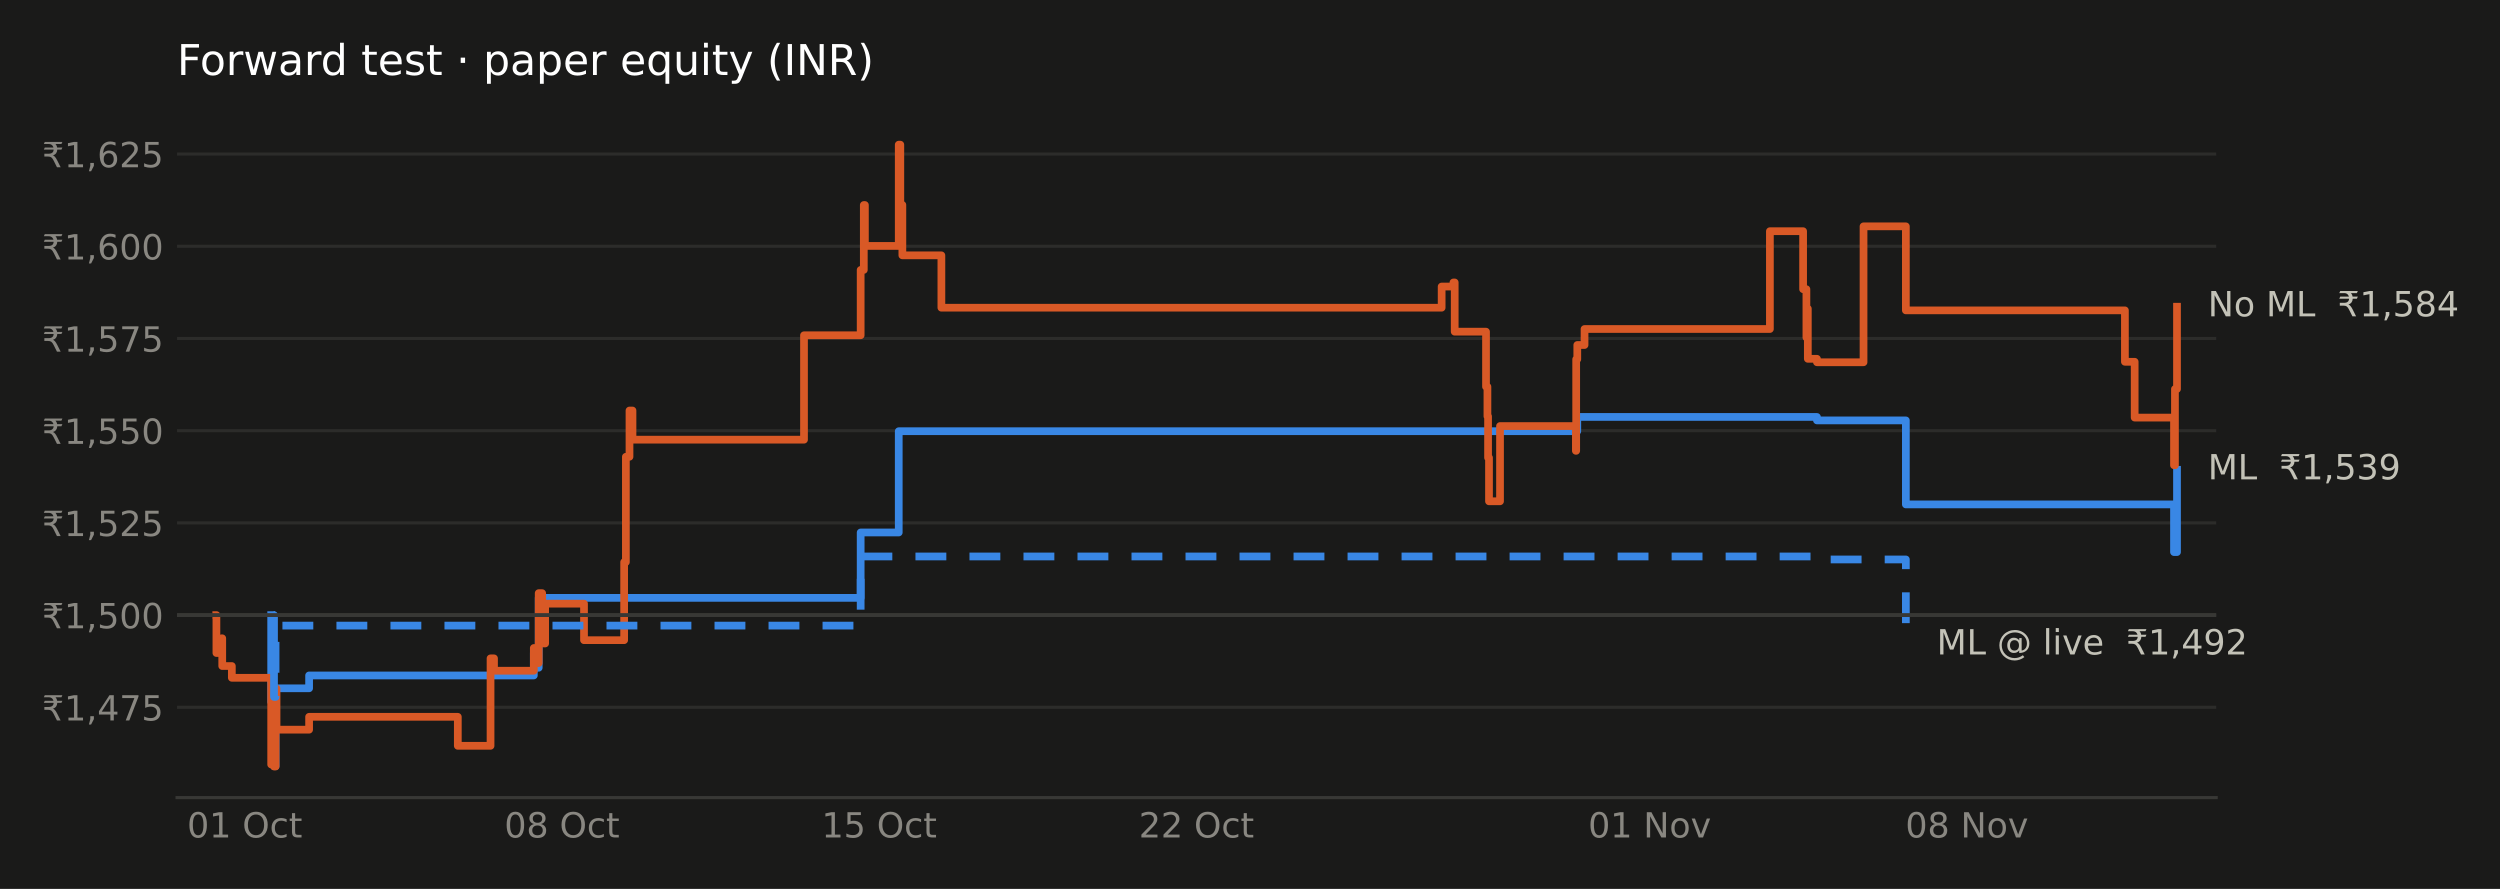
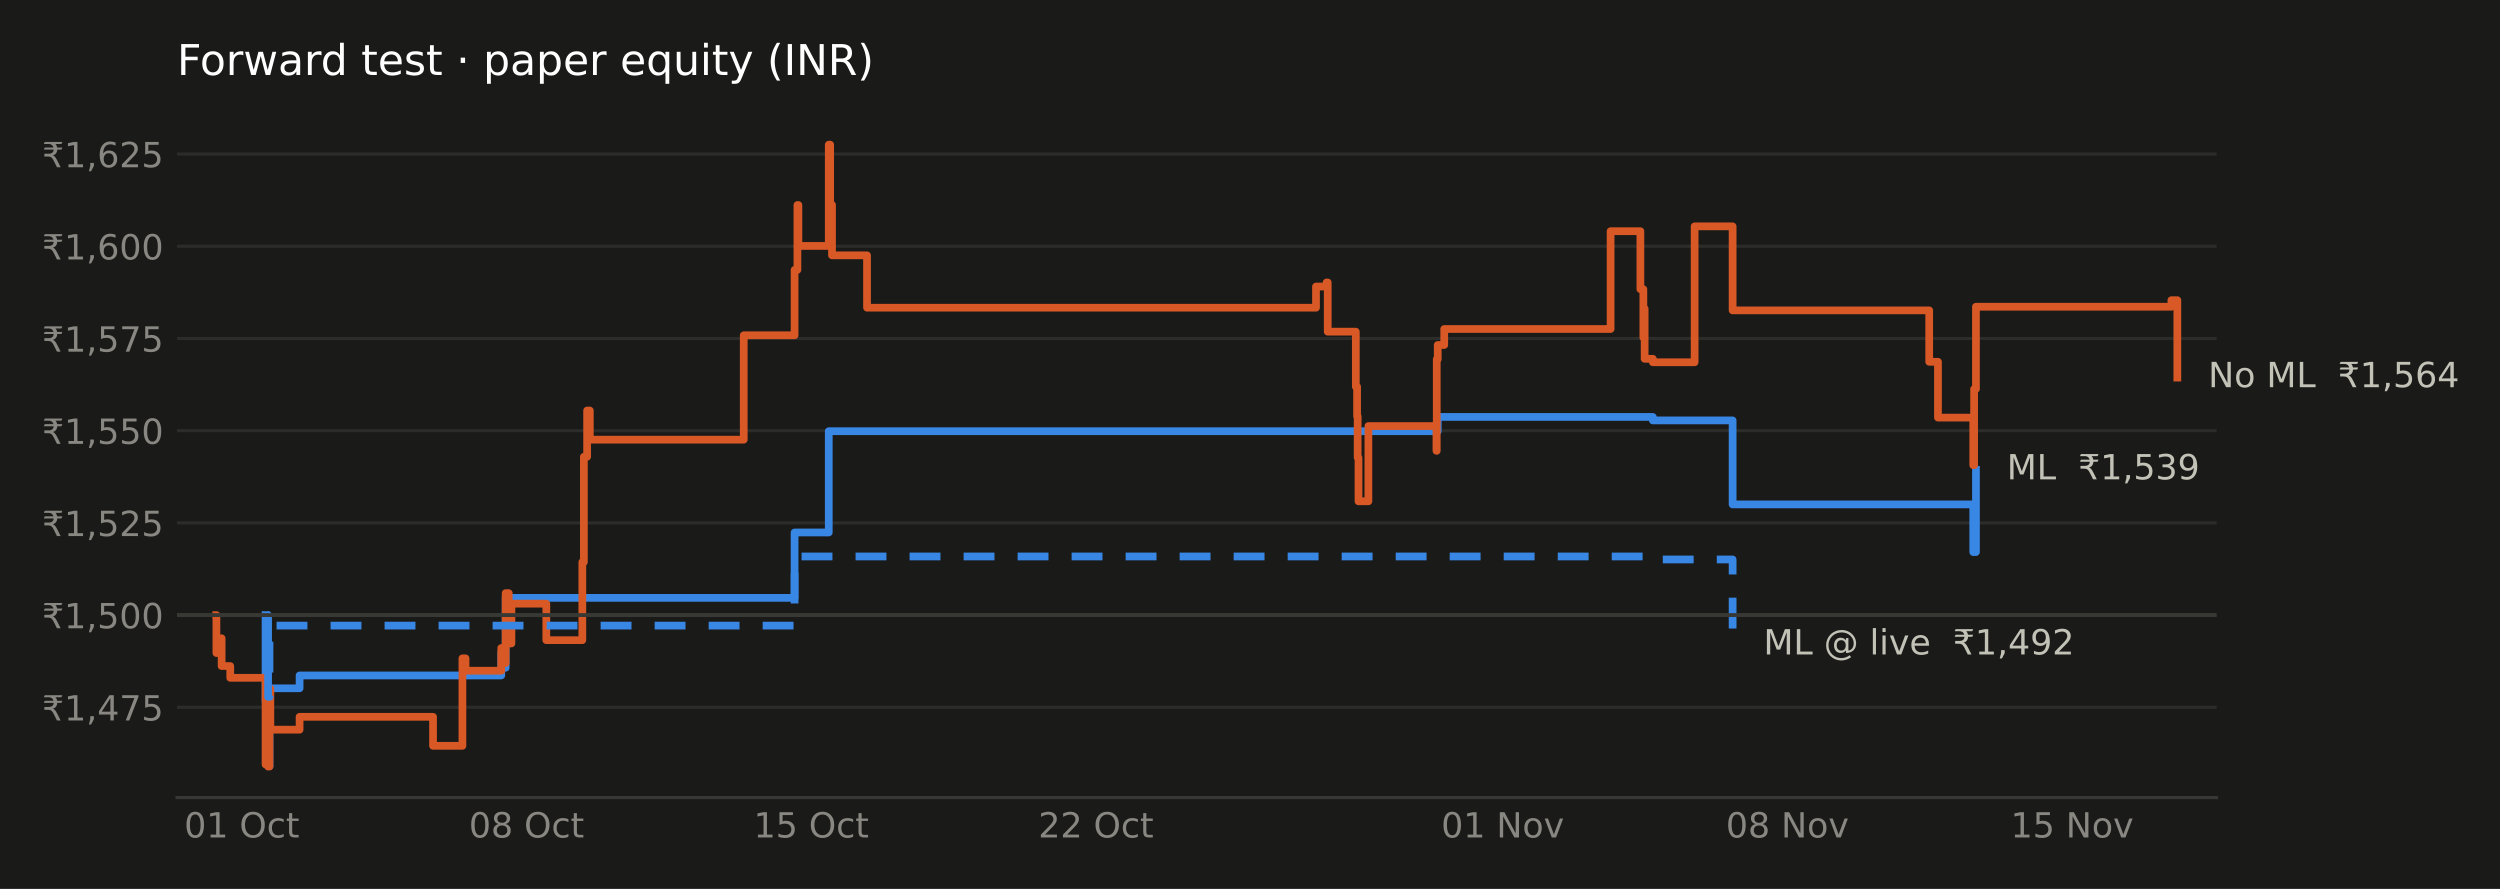
<svg xmlns="http://www.w3.org/2000/svg" xmlns:xlink="http://www.w3.org/1999/xlink" width="648pt" height="230.4pt" viewBox="0 0 648 230.4" version="1.1">
  <defs>
    <style type="text/css">*{stroke-linejoin: round; stroke-linecap: butt}</style>
  </defs>
  <g id="figure_1">
    <g id="patch_1">
      <path d="M 0 230.4  L 648 230.4  L 648 0  L 0 0  z " style="fill: #1a1a19" />
    </g>
    <g id="axes_1">
      <g id="patch_2">
-         <path d="M 45.89 206.74  L 574.442 206.74  L 574.442 29.44  L 45.89 29.44  z " style="fill: #1a1a19" />
+         <path d="M 45.89 206.74  L 574.532 206.74  L 574.532 29.44  L 45.89 29.44  z " style="fill: #1a1a19" />
      </g>
      <g id="matplotlib.axis_1">
        <g id="xtick_1">
          <g id="line2d_1" />
          <g id="text_1">
-             <g style="fill: #898781" transform="translate(48.49998 217.0786) scale(0.09 -0.09)">
+             <g style="fill: #898781" transform="translate(47.74468 217.0786) scale(0.09 -0.09)">
              <defs>
                <path id="DejaVuSans-30" d="M 2034 4250  Q 1547 4250 1301 3770  Q 1056 3291 1056 2328  Q 1056 1369 1301 889  Q 1547 409 2034 409  Q 2525 409 2770 889  Q 3016 1369 3016 2328  Q 3016 3291 2770 3770  Q 2525 4250 2034 4250  z M 2034 4750  Q 2819 4750 3233 4129  Q 3647 3509 3647 2328  Q 3647 1150 3233 529  Q 2819 -91 2034 -91  Q 1250 -91 836 529  Q 422 1150 422 2328  Q 422 3509 836 4129  Q 1250 4750 2034 4750  z " transform="scale(0.015625)" />
                <path id="DejaVuSans-31" d="M 794 531  L 1825 531  L 1825 4091  L 703 3866  L 703 4441  L 1819 4666  L 2450 4666  L 2450 531  L 3481 531  L 3481 0  L 794 0  L 794 531  z " transform="scale(0.015625)" />
                <path id="DejaVuSans-20" transform="scale(0.015625)" />
                <path id="DejaVuSans-4f" d="M 2522 4238  Q 1834 4238 1429 3725  Q 1025 3213 1025 2328  Q 1025 1447 1429 934  Q 1834 422 2522 422  Q 3209 422 3611 934  Q 4013 1447 4013 2328  Q 4013 3213 3611 3725  Q 3209 4238 2522 4238  z M 2522 4750  Q 3503 4750 4090 4092  Q 4678 3434 4678 2328  Q 4678 1225 4090 567  Q 3503 -91 2522 -91  Q 1538 -91 948 565  Q 359 1222 359 2328  Q 359 3434 948 4092  Q 1538 4750 2522 4750  z " transform="scale(0.015625)" />
                <path id="DejaVuSans-63" d="M 3122 3366  L 3122 2828  Q 2878 2963 2633 3030  Q 2388 3097 2138 3097  Q 1578 3097 1268 2742  Q 959 2388 959 1747  Q 959 1106 1268 751  Q 1578 397 2138 397  Q 2388 397 2633 464  Q 2878 531 3122 666  L 3122 134  Q 2881 22 2623 -34  Q 2366 -91 2075 -91  Q 1284 -91 818 406  Q 353 903 353 1747  Q 353 2603 823 3093  Q 1294 3584 2113 3584  Q 2378 3584 2631 3529  Q 2884 3475 3122 3366  z " transform="scale(0.015625)" />
                <path id="DejaVuSans-74" d="M 1172 4494  L 1172 3500  L 2356 3500  L 2356 3053  L 1172 3053  L 1172 1153  Q 1172 725 1289 603  Q 1406 481 1766 481  L 2356 481  L 2356 0  L 1766 0  Q 1100 0 847 248  Q 594 497 594 1153  L 594 3053  L 172 3053  L 172 3500  L 594 3500  L 594 4494  L 1172 4494  z " transform="scale(0.015625)" />
              </defs>
              <use xlink:href="#DejaVuSans-30" />
              <use xlink:href="#DejaVuSans-31" transform="translate(63.62305 0)" />
              <use xlink:href="#DejaVuSans-20" transform="translate(127.2461 0)" />
              <use xlink:href="#DejaVuSans-4f" transform="translate(159.0332 0)" />
              <use xlink:href="#DejaVuSans-63" transform="translate(237.7441 0)" />
              <use xlink:href="#DejaVuSans-74" transform="translate(292.7246 0)" />
            </g>
          </g>
        </g>
        <g id="xtick_2">
          <g id="line2d_2" />
          <g id="text_2">
-             <g style="fill: #898781" transform="translate(130.7294 217.0786) scale(0.09 -0.09)">
+             <g style="fill: #898781" transform="translate(121.5422 217.0786) scale(0.09 -0.09)">
              <defs>
                <path id="DejaVuSans-38" d="M 2034 2216  Q 1584 2216 1326 1975  Q 1069 1734 1069 1313  Q 1069 891 1326 650  Q 1584 409 2034 409  Q 2484 409 2743 651  Q 3003 894 3003 1313  Q 3003 1734 2745 1975  Q 2488 2216 2034 2216  z M 1403 2484  Q 997 2584 770 2862  Q 544 3141 544 3541  Q 544 4100 942 4425  Q 1341 4750 2034 4750  Q 2731 4750 3128 4425  Q 3525 4100 3525 3541  Q 3525 3141 3298 2862  Q 3072 2584 2669 2484  Q 3125 2378 3379 2068  Q 3634 1759 3634 1313  Q 3634 634 3220 271  Q 2806 -91 2034 -91  Q 1263 -91 848 271  Q 434 634 434 1313  Q 434 1759 690 2068  Q 947 2378 1403 2484  z M 1172 3481  Q 1172 3119 1398 2916  Q 1625 2713 2034 2713  Q 2441 2713 2670 2916  Q 2900 3119 2900 3481  Q 2900 3844 2670 4047  Q 2441 4250 2034 4250  Q 1625 4250 1398 4047  Q 1172 3844 1172 3481  z " transform="scale(0.015625)" />
              </defs>
              <use xlink:href="#DejaVuSans-30" />
              <use xlink:href="#DejaVuSans-38" transform="translate(63.62305 0)" />
              <use xlink:href="#DejaVuSans-20" transform="translate(127.2461 0)" />
              <use xlink:href="#DejaVuSans-4f" transform="translate(159.0332 0)" />
              <use xlink:href="#DejaVuSans-63" transform="translate(237.7441 0)" />
              <use xlink:href="#DejaVuSans-74" transform="translate(292.7246 0)" />
            </g>
          </g>
        </g>
        <g id="xtick_3">
          <g id="line2d_3" />
          <g id="text_3">
-             <g style="fill: #898781" transform="translate(212.9588 217.0786) scale(0.09 -0.09)">
+             <g style="fill: #898781" transform="translate(195.3398 217.0786) scale(0.09 -0.09)">
              <defs>
                <path id="DejaVuSans-35" d="M 691 4666  L 3169 4666  L 3169 4134  L 1269 4134  L 1269 2991  Q 1406 3038 1543 3061  Q 1681 3084 1819 3084  Q 2600 3084 3056 2656  Q 3513 2228 3513 1497  Q 3513 744 3044 326  Q 2575 -91 1722 -91  Q 1428 -91 1123 -41  Q 819 9 494 109  L 494 744  Q 775 591 1075 516  Q 1375 441 1709 441  Q 2250 441 2565 725  Q 2881 1009 2881 1497  Q 2881 1984 2565 2268  Q 2250 2553 1709 2553  Q 1456 2553 1204 2497  Q 953 2441 691 2322  L 691 4666  z " transform="scale(0.015625)" />
              </defs>
              <use xlink:href="#DejaVuSans-31" />
              <use xlink:href="#DejaVuSans-35" transform="translate(63.62305 0)" />
              <use xlink:href="#DejaVuSans-20" transform="translate(127.2461 0)" />
              <use xlink:href="#DejaVuSans-4f" transform="translate(159.0332 0)" />
              <use xlink:href="#DejaVuSans-63" transform="translate(237.7441 0)" />
              <use xlink:href="#DejaVuSans-74" transform="translate(292.7246 0)" />
            </g>
          </g>
        </g>
        <g id="xtick_4">
          <g id="line2d_4" />
          <g id="text_4">
-             <g style="fill: #898781" transform="translate(295.1882 217.0786) scale(0.09 -0.09)">
+             <g style="fill: #898781" transform="translate(269.1373 217.0786) scale(0.09 -0.09)">
              <defs>
                <path id="DejaVuSans-32" d="M 1228 531  L 3431 531  L 3431 0  L 469 0  L 469 531  Q 828 903 1448 1529  Q 2069 2156 2228 2338  Q 2531 2678 2651 2914  Q 2772 3150 2772 3378  Q 2772 3750 2511 3984  Q 2250 4219 1831 4219  Q 1534 4219 1204 4116  Q 875 4013 500 3803  L 500 4441  Q 881 4594 1212 4672  Q 1544 4750 1819 4750  Q 2544 4750 2975 4387  Q 3406 4025 3406 3419  Q 3406 3131 3298 2873  Q 3191 2616 2906 2266  Q 2828 2175 2409 1742  Q 1991 1309 1228 531  z " transform="scale(0.015625)" />
              </defs>
              <use xlink:href="#DejaVuSans-32" />
              <use xlink:href="#DejaVuSans-32" transform="translate(63.62305 0)" />
              <use xlink:href="#DejaVuSans-20" transform="translate(127.2461 0)" />
              <use xlink:href="#DejaVuSans-4f" transform="translate(159.0332 0)" />
              <use xlink:href="#DejaVuSans-63" transform="translate(237.7441 0)" />
              <use xlink:href="#DejaVuSans-74" transform="translate(292.7246 0)" />
            </g>
          </g>
        </g>
        <g id="xtick_5">
          <g id="line2d_5" />
          <g id="text_5">
-             <g style="fill: #898781" transform="translate(411.6561 217.0786) scale(0.09 -0.09)">
+             <g style="fill: #898781" transform="translate(373.5597 217.0786) scale(0.09 -0.09)">
              <defs>
                <path id="DejaVuSans-4e" d="M 628 4666  L 1478 4666  L 3547 763  L 3547 4666  L 4159 4666  L 4159 0  L 3309 0  L 1241 3903  L 1241 0  L 628 0  L 628 4666  z " transform="scale(0.015625)" />
                <path id="DejaVuSans-6f" d="M 1959 3097  Q 1497 3097 1228 2736  Q 959 2375 959 1747  Q 959 1119 1226 758  Q 1494 397 1959 397  Q 2419 397 2687 759  Q 2956 1122 2956 1747  Q 2956 2369 2687 2733  Q 2419 3097 1959 3097  z M 1959 3584  Q 2709 3584 3137 3096  Q 3566 2609 3566 1747  Q 3566 888 3137 398  Q 2709 -91 1959 -91  Q 1206 -91 779 398  Q 353 888 353 1747  Q 353 2609 779 3096  Q 1206 3584 1959 3584  z " transform="scale(0.015625)" />
                <path id="DejaVuSans-76" d="M 191 3500  L 800 3500  L 1894 563  L 2988 3500  L 3597 3500  L 2284 0  L 1503 0  L 191 3500  z " transform="scale(0.015625)" />
              </defs>
              <use xlink:href="#DejaVuSans-30" />
              <use xlink:href="#DejaVuSans-31" transform="translate(63.62305 0)" />
              <use xlink:href="#DejaVuSans-20" transform="translate(127.2461 0)" />
              <use xlink:href="#DejaVuSans-4e" transform="translate(159.0332 0)" />
              <use xlink:href="#DejaVuSans-6f" transform="translate(233.8379 0)" />
              <use xlink:href="#DejaVuSans-76" transform="translate(295.0195 0)" />
            </g>
          </g>
        </g>
        <g id="xtick_6">
          <g id="line2d_6" />
          <g id="text_6">
-             <g style="fill: #898781" transform="translate(493.8855 217.0786) scale(0.09 -0.09)">
+             <g style="fill: #898781" transform="translate(447.3573 217.0786) scale(0.09 -0.09)">
              <use xlink:href="#DejaVuSans-30" />
              <use xlink:href="#DejaVuSans-38" transform="translate(63.62305 0)" />
              <use xlink:href="#DejaVuSans-20" transform="translate(127.2461 0)" />
              <use xlink:href="#DejaVuSans-4e" transform="translate(159.0332 0)" />
              <use xlink:href="#DejaVuSans-6f" transform="translate(233.8379 0)" />
              <use xlink:href="#DejaVuSans-76" transform="translate(295.0195 0)" />
            </g>
          </g>
        </g>
+         <g id="xtick_7">
+           <g id="line2d_7" />
+           <g id="text_7">
+             <g style="fill: #898781" transform="translate(521.1549 217.0786) scale(0.09 -0.09)">
+               <use xlink:href="#DejaVuSans-31" />
+               <use xlink:href="#DejaVuSans-35" transform="translate(63.62305 0)" />
+               <use xlink:href="#DejaVuSans-20" transform="translate(127.2461 0)" />
+               <use xlink:href="#DejaVuSans-4e" transform="translate(159.0332 0)" />
+               <use xlink:href="#DejaVuSans-6f" transform="translate(233.8379 0)" />
+               <use xlink:href="#DejaVuSans-76" transform="translate(295.0195 0)" />
+             </g>
+           </g>
+         </g>
      </g>
      <g id="matplotlib.axis_2">
        <g id="ytick_1">
-           <g id="line2d_7">
-             <path d="M 45.89 183.332  L 574.442 183.332  " clip-path="url(#p7053f71f66)" style="fill: none; stroke: #2c2c2a; stroke-width: 0.8; stroke-linecap: square" />
-           </g>
-           <g id="line2d_8" />
-           <g id="text_7">
+           <g id="line2d_8">
+             <path d="M 45.89 183.332  L 574.532 183.332  " clip-path="url(#p765e3bf432)" style="fill: none; stroke: #2c2c2a; stroke-width: 0.8; stroke-linecap: square" />
+           </g>
+           <g id="line2d_9" />
+           <g id="text_8">
            <g style="fill: #898781" transform="translate(10.89844 186.7514) scale(0.09 -0.09)">
              <defs>
                <path id="DejaVuSans-20b9" d="M 331 4281  L 503 4666  L 3747 4666  L 3575 4281  L 2469 4281  Q 2716 4038 2781 3634  L 3747 3634  L 3575 3250  L 2806 3250  Q 2791 2856 2600 2591  Q 2397 2300 2006 2188  Q 2209 2119 2400 1894  Q 2584 1681 2788 1275  L 3428 0  L 2750 0  L 2153 1197  Q 1919 1669 1706 1819  Q 1488 1972 1113 1972  L 425 1972  L 425 2491  L 1219 2491  Q 1675 2491 1906 2700  Q 2119 2894 2138 3250  L 331 3250  L 503 3634  L 2103 3634  Q 2047 3844 1906 4006  Q 1675 4281 1219 4281  L 331 4281  z " transform="scale(0.015625)" />
                <path id="DejaVuSans-2c" d="M 750 794  L 1409 794  L 1409 256  L 897 -744  L 494 -744  L 750 256  L 750 794  z " transform="scale(0.015625)" />
                <path id="DejaVuSans-34" d="M 2419 4116  L 825 1625  L 2419 1625  L 2419 4116  z M 2253 4666  L 3047 4666  L 3047 1625  L 3713 1625  L 3713 1100  L 3047 1100  L 3047 0  L 2419 0  L 2419 1100  L 313 1100  L 313 1709  L 2253 4666  z " transform="scale(0.015625)" />
                <path id="DejaVuSans-37" d="M 525 4666  L 3525 4666  L 3525 4397  L 1831 0  L 1172 0  L 2766 4134  L 525 4134  L 525 4666  z " transform="scale(0.015625)" />
              </defs>
              <use xlink:href="#DejaVuSans-20b9" />
              <use xlink:href="#DejaVuSans-31" transform="translate(63.62305 0)" />
              <use xlink:href="#DejaVuSans-2c" transform="translate(127.2461 0)" />
              <use xlink:href="#DejaVuSans-34" transform="translate(159.0332 0)" />
              <use xlink:href="#DejaVuSans-37" transform="translate(222.6562 0)" />
              <use xlink:href="#DejaVuSans-35" transform="translate(286.2793 0)" />
            </g>
          </g>
        </g>
        <g id="ytick_2">
-           <g id="line2d_9">
-             <path d="M 45.89 159.432  L 574.442 159.432  " clip-path="url(#p7053f71f66)" style="fill: none; stroke: #2c2c2a; stroke-width: 0.8; stroke-linecap: square" />
-           </g>
-           <g id="line2d_10" />
-           <g id="text_8">
+           <g id="line2d_10">
+             <path d="M 45.89 159.432  L 574.532 159.432  " clip-path="url(#p765e3bf432)" style="fill: none; stroke: #2c2c2a; stroke-width: 0.8; stroke-linecap: square" />
+           </g>
+           <g id="line2d_11" />
+           <g id="text_9">
            <g style="fill: #898781" transform="translate(10.89844 162.851) scale(0.09 -0.09)">
              <use xlink:href="#DejaVuSans-20b9" />
              <use xlink:href="#DejaVuSans-31" transform="translate(63.62305 0)" />
              <use xlink:href="#DejaVuSans-2c" transform="translate(127.2461 0)" />
              <use xlink:href="#DejaVuSans-35" transform="translate(159.0332 0)" />
              <use xlink:href="#DejaVuSans-30" transform="translate(222.6562 0)" />
              <use xlink:href="#DejaVuSans-30" transform="translate(286.2793 0)" />
            </g>
          </g>
        </g>
        <g id="ytick_3">
-           <g id="line2d_11">
-             <path d="M 45.89 135.531  L 574.442 135.531  " clip-path="url(#p7053f71f66)" style="fill: none; stroke: #2c2c2a; stroke-width: 0.8; stroke-linecap: square" />
-           </g>
-           <g id="line2d_12" />
-           <g id="text_9">
+           <g id="line2d_12">
+             <path d="M 45.89 135.531  L 574.532 135.531  " clip-path="url(#p765e3bf432)" style="fill: none; stroke: #2c2c2a; stroke-width: 0.8; stroke-linecap: square" />
+           </g>
+           <g id="line2d_13" />
+           <g id="text_10">
            <g style="fill: #898781" transform="translate(10.89844 138.9506) scale(0.09 -0.09)">
              <use xlink:href="#DejaVuSans-20b9" />
              <use xlink:href="#DejaVuSans-31" transform="translate(63.62305 0)" />
              <use xlink:href="#DejaVuSans-2c" transform="translate(127.2461 0)" />
              <use xlink:href="#DejaVuSans-35" transform="translate(159.0332 0)" />
              <use xlink:href="#DejaVuSans-32" transform="translate(222.6562 0)" />
              <use xlink:href="#DejaVuSans-35" transform="translate(286.2793 0)" />
            </g>
          </g>
        </g>
        <g id="ytick_4">
-           <g id="line2d_13">
-             <path d="M 45.89 111.631  L 574.442 111.631  " clip-path="url(#p7053f71f66)" style="fill: none; stroke: #2c2c2a; stroke-width: 0.8; stroke-linecap: square" />
-           </g>
-           <g id="line2d_14" />
-           <g id="text_10">
+           <g id="line2d_14">
+             <path d="M 45.89 111.631  L 574.532 111.631  " clip-path="url(#p765e3bf432)" style="fill: none; stroke: #2c2c2a; stroke-width: 0.8; stroke-linecap: square" />
+           </g>
+           <g id="line2d_15" />
+           <g id="text_11">
            <g style="fill: #898781" transform="translate(10.89844 115.0502) scale(0.09 -0.09)">
              <use xlink:href="#DejaVuSans-20b9" />
              <use xlink:href="#DejaVuSans-31" transform="translate(63.62305 0)" />
              <use xlink:href="#DejaVuSans-2c" transform="translate(127.2461 0)" />
              <use xlink:href="#DejaVuSans-35" transform="translate(159.0332 0)" />
              <use xlink:href="#DejaVuSans-35" transform="translate(222.6562 0)" />
              <use xlink:href="#DejaVuSans-30" transform="translate(286.2793 0)" />
            </g>
          </g>
        </g>
        <g id="ytick_5">
-           <g id="line2d_15">
-             <path d="M 45.89 87.731  L 574.442 87.731  " clip-path="url(#p7053f71f66)" style="fill: none; stroke: #2c2c2a; stroke-width: 0.8; stroke-linecap: square" />
-           </g>
-           <g id="line2d_16" />
-           <g id="text_11">
+           <g id="line2d_16">
+             <path d="M 45.89 87.731  L 574.532 87.731  " clip-path="url(#p765e3bf432)" style="fill: none; stroke: #2c2c2a; stroke-width: 0.8; stroke-linecap: square" />
+           </g>
+           <g id="line2d_17" />
+           <g id="text_12">
            <g style="fill: #898781" transform="translate(10.89844 91.14983) scale(0.09 -0.09)">
              <use xlink:href="#DejaVuSans-20b9" />
              <use xlink:href="#DejaVuSans-31" transform="translate(63.62305 0)" />
              <use xlink:href="#DejaVuSans-2c" transform="translate(127.2461 0)" />
              <use xlink:href="#DejaVuSans-35" transform="translate(159.0332 0)" />
              <use xlink:href="#DejaVuSans-37" transform="translate(222.6562 0)" />
              <use xlink:href="#DejaVuSans-35" transform="translate(286.2793 0)" />
            </g>
          </g>
        </g>
        <g id="ytick_6">
-           <g id="line2d_17">
-             <path d="M 45.89 63.83  L 574.442 63.83  " clip-path="url(#p7053f71f66)" style="fill: none; stroke: #2c2c2a; stroke-width: 0.8; stroke-linecap: square" />
-           </g>
-           <g id="line2d_18" />
-           <g id="text_12">
+           <g id="line2d_18">
+             <path d="M 45.89 63.83  L 574.532 63.83  " clip-path="url(#p765e3bf432)" style="fill: none; stroke: #2c2c2a; stroke-width: 0.8; stroke-linecap: square" />
+           </g>
+           <g id="line2d_19" />
+           <g id="text_13">
            <g style="fill: #898781" transform="translate(10.89844 67.24944) scale(0.09 -0.09)">
              <defs>
                <path id="DejaVuSans-36" d="M 2113 2584  Q 1688 2584 1439 2293  Q 1191 2003 1191 1497  Q 1191 994 1439 701  Q 1688 409 2113 409  Q 2538 409 2786 701  Q 3034 994 3034 1497  Q 3034 2003 2786 2293  Q 2538 2584 2113 2584  z M 3366 4563  L 3366 3988  Q 3128 4100 2886 4159  Q 2644 4219 2406 4219  Q 1781 4219 1451 3797  Q 1122 3375 1075 2522  Q 1259 2794 1537 2939  Q 1816 3084 2150 3084  Q 2853 3084 3261 2657  Q 3669 2231 3669 1497  Q 3669 778 3244 343  Q 2819 -91 2113 -91  Q 1303 -91 875 529  Q 447 1150 447 2328  Q 447 3434 972 4092  Q 1497 4750 2381 4750  Q 2619 4750 2861 4703  Q 3103 4656 3366 4563  z " transform="scale(0.015625)" />
              </defs>
              <use xlink:href="#DejaVuSans-20b9" />
              <use xlink:href="#DejaVuSans-31" transform="translate(63.62305 0)" />
              <use xlink:href="#DejaVuSans-2c" transform="translate(127.2461 0)" />
              <use xlink:href="#DejaVuSans-36" transform="translate(159.0332 0)" />
              <use xlink:href="#DejaVuSans-30" transform="translate(222.6562 0)" />
              <use xlink:href="#DejaVuSans-30" transform="translate(286.2793 0)" />
            </g>
          </g>
        </g>
        <g id="ytick_7">
-           <g id="line2d_19">
-             <path d="M 45.89 39.93  L 574.442 39.93  " clip-path="url(#p7053f71f66)" style="fill: none; stroke: #2c2c2a; stroke-width: 0.8; stroke-linecap: square" />
-           </g>
-           <g id="line2d_20" />
-           <g id="text_13">
+           <g id="line2d_20">
+             <path d="M 45.89 39.93  L 574.532 39.93  " clip-path="url(#p765e3bf432)" style="fill: none; stroke: #2c2c2a; stroke-width: 0.8; stroke-linecap: square" />
+           </g>
+           <g id="line2d_21" />
+           <g id="text_14">
            <g style="fill: #898781" transform="translate(10.89844 43.34906) scale(0.09 -0.09)">
              <use xlink:href="#DejaVuSans-20b9" />
              <use xlink:href="#DejaVuSans-31" transform="translate(63.62305 0)" />
              <use xlink:href="#DejaVuSans-2c" transform="translate(127.2461 0)" />
              <use xlink:href="#DejaVuSans-36" transform="translate(159.0332 0)" />
              <use xlink:href="#DejaVuSans-32" transform="translate(222.6562 0)" />
              <use xlink:href="#DejaVuSans-35" transform="translate(286.2793 0)" />
            </g>
          </g>
        </g>
      </g>
-       <g id="line2d_21">
-         <path d="M 70.29 159.432  L 70.29 159.432  L 70.29 181.9  L 70.657 181.9  L 70.657 177.919  L 71.024 177.919  L 71.024 198.6  L 71.432 198.6  L 71.432 178.406  L 80.12 178.406  L 80.12 175.074  L 138.365 175.074  L 138.365 169.183  L 139.344 169.183  L 139.344 173.084  L 139.63 173.084  L 139.63 154.962  L 223.083 154.962  L 223.083 138.019  L 232.954 138.019  L 232.954 111.772  L 408.833 111.772  L 408.833 108.075  L 470.954 108.075  L 470.954 108.968  L 493.999 108.968  L 493.999 130.746  L 563.503 130.746  L 563.503 143.098  L 564.278 143.098  L 564.278 121.767  " clip-path="url(#p7053f71f66)" style="fill: none; stroke: #3987e5; stroke-width: 2; stroke-linecap: square" />
-       </g>
      <g id="line2d_22">
-         <path d="M 56.054 159.432  L 56.095 159.432  L 56.095 169.264  L 57.482 169.264  L 57.482 165.445  L 57.604 165.445  L 57.604 172.637  L 60.093 172.637  L 60.093 175.684  L 70.29 175.684  L 70.29 198.153  L 70.412 198.153  L 70.412 181.982  L 70.657 181.982  L 70.657 178  L 71.024 178  L 71.024 198.681  L 71.432 198.681  L 71.432 178.487  L 71.676 178.487  L 71.676 189.133  L 80.12 189.133  L 80.12 185.801  L 118.665 185.801  L 118.665 193.318  L 127.149 193.318  L 127.149 170.646  L 128.046 170.646  L 128.046 173.856  L 138.365 173.856  L 138.365 167.964  L 139.344 167.964  L 139.344 171.865  L 139.63 171.865  L 139.63 153.743  L 140.527 153.743  L 140.527 166.664  L 140.976 166.664  L 140.976 166.786  L 141.302 166.786  L 141.302 156.466  L 151.377 156.466  L 151.377 165.933  L 161.778 165.933  L 161.778 145.699  L 162.227 145.699  L 162.227 118.395  L 163.165 118.395  L 163.165 106.409  L 163.94 106.409  L 163.94 113.966  L 208.399 113.966  L 208.399 86.906  L 223.083 86.906  L 223.083 69.963  L 223.899 69.963  L 223.899 53.142  L 224.184 53.142  L 224.184 63.746  L 232.954 63.746  L 232.954 37.499  L 233.362 37.499  L 233.362 53.101  L 233.892 53.101  L 233.892 66.184  L 244.007 66.184  L 244.007 79.755  L 373.674 79.755  L 373.674 74.27  L 376.733 74.27  L 376.733 73.213  L 377.059 73.213  L 377.059 85.971  L 385.176 85.971  L 385.176 100.233  L 385.543 100.233  L 385.543 107.912  L 385.706 107.912  L 385.706 118.639  L 385.951 118.639  L 385.951 129.934  L 388.806 129.934  L 388.806 110.431  L 408.466 110.431  L 408.466 116.851  L 408.548 116.851  L 408.548 93.122  L 408.833 93.122  L 408.833 89.425  L 410.71 89.425  L 410.71 85.281  L 458.758 85.281  L 458.758 59.927  L 467.365 59.927  L 467.365 74.961  L 468.221 74.961  L 468.221 87.475  L 468.507 87.475  L 468.507 79.999  L 468.588 79.999  L 468.588 93.001  L 470.954 93.001  L 470.954 93.894  L 483.027 93.894  L 483.027 58.668  L 493.999 58.668  L 493.999 80.446  L 550.777 80.446  L 550.777 93.773  L 553.306 93.773  L 553.306 108.237  L 563.503 108.237  L 563.503 120.589  L 563.748 120.589  L 563.748 100.842  L 564.278 100.842  L 564.278 79.511  " clip-path="url(#p7053f71f66)" style="fill: none; stroke: #d95926; stroke-width: 2; stroke-linecap: square" />
+         <path d="M 68.832 159.432  L 68.832 159.432  L 68.832 181.9  L 69.161 181.9  L 69.161 177.919  L 69.491 177.919  L 69.491 198.6  L 69.857 198.6  L 69.857 178.406  L 77.654 178.406  L 77.654 175.074  L 129.927 175.074  L 129.927 169.183  L 130.806 169.183  L 130.806 173.084  L 131.062 173.084  L 131.062 154.962  L 205.957 154.962  L 205.957 138.019  L 214.816 138.019  L 214.816 111.772  L 372.661 111.772  L 372.661 108.075  L 428.412 108.075  L 428.412 108.968  L 449.094 108.968  L 449.094 130.746  L 511.471 130.746  L 511.471 143.098  L 512.166 143.098  L 512.166 121.767  " clip-path="url(#p765e3bf432)" style="fill: none; stroke: #3987e5; stroke-width: 2; stroke-linecap: square" />
      </g>
      <g id="line2d_23">
-         <path d="M 70.901 159.432  L 71.024 159.432  L 71.024 180.641  L 71.432 180.641  L 71.432 162.154  L 223.083 162.154  L 223.083 144.236  L 470.954 144.236  L 470.954 145.008  L 493.999 145.008  L 493.999 167.152  " clip-path="url(#p7053f71f66)" style="fill: none; stroke-dasharray: 8,6; stroke-dashoffset: 0; stroke: #3987e5; stroke-width: 2" />
+         <path d="M 56.056 159.432  L 56.093 159.432  L 56.093 169.264  L 57.337 169.264  L 57.337 165.445  L 57.447 165.445  L 57.447 172.637  L 59.68 172.637  L 59.68 175.684  L 68.832 175.684  L 68.832 198.153  L 68.941 198.153  L 68.941 181.982  L 69.161 181.982  L 69.161 178  L 69.491 178  L 69.491 198.681  L 69.857 198.681  L 69.857 178.487  L 70.076 178.487  L 70.076 189.133  L 77.654 189.133  L 77.654 185.801  L 112.246 185.801  L 112.246 193.318  L 119.86 193.318  L 119.86 170.646  L 120.666 170.646  L 120.666 173.856  L 129.927 173.856  L 129.927 167.964  L 130.806 167.964  L 130.806 171.865  L 131.062 171.865  L 131.062 153.743  L 131.867 153.743  L 131.867 166.664  L 132.27 166.664  L 132.27 166.786  L 132.563 166.786  L 132.563 156.466  L 141.604 156.466  L 141.604 165.933  L 150.939 165.933  L 150.939 145.699  L 151.341 145.699  L 151.341 118.395  L 152.183 118.395  L 152.183 106.409  L 152.879 106.409  L 152.879 113.966  L 192.779 113.966  L 192.779 86.906  L 205.957 86.906  L 205.957 69.963  L 206.69 69.963  L 206.69 53.142  L 206.946 53.142  L 206.946 63.746  L 214.816 63.746  L 214.816 37.499  L 215.182 37.499  L 215.182 53.101  L 215.658 53.101  L 215.658 66.184  L 224.736 66.184  L 224.736 79.755  L 341.107 79.755  L 341.107 74.27  L 343.852 74.27  L 343.852 73.213  L 344.145 73.213  L 344.145 85.971  L 351.429 85.971  L 351.429 100.233  L 351.759 100.233  L 351.759 107.912  L 351.905 107.912  L 351.905 118.639  L 352.125 118.639  L 352.125 129.934  L 354.687 129.934  L 354.687 110.431  L 372.331 110.431  L 372.331 116.851  L 372.405 116.851  L 372.405 93.122  L 372.661 93.122  L 372.661 89.425  L 374.345 89.425  L 374.345 85.281  L 417.467 85.281  L 417.467 59.927  L 425.19 59.927  L 425.19 74.961  L 425.959 74.961  L 425.959 87.475  L 426.215 87.475  L 426.215 79.999  L 426.289 79.999  L 426.289 93.001  L 428.412 93.001  L 428.412 93.894  L 439.247 93.894  L 439.247 58.668  L 449.094 58.668  L 449.094 80.446  L 500.049 80.446  L 500.049 93.773  L 502.319 93.773  L 502.319 108.237  L 511.471 108.237  L 511.471 120.589  L 511.69 120.589  L 511.69 100.842  L 512.166 100.842  L 512.166 79.511  L 562.829 79.511  L 562.829 77.805  L 564.366 77.805  L 564.366 97.876  " clip-path="url(#p765e3bf432)" style="fill: none; stroke: #d95926; stroke-width: 2; stroke-linecap: square" />
      </g>
      <g id="line2d_24">
-         <path d="M 45.89 159.432  L 574.442 159.432  " clip-path="url(#p7053f71f66)" style="fill: none; stroke: #383835; stroke-linecap: square" />
+         <path d="M 69.381 159.432  L 69.491 159.432  L 69.491 180.641  L 69.857 180.641  L 69.857 162.154  L 205.957 162.154  L 205.957 144.236  L 428.412 144.236  L 428.412 145.008  L 449.094 145.008  L 449.094 167.152  " clip-path="url(#p765e3bf432)" style="fill: none; stroke-dasharray: 8,6; stroke-dashoffset: 0; stroke: #3987e5; stroke-width: 2" />
+       </g>
+       <g id="line2d_25">
+         <path d="M 45.89 159.432  L 574.532 159.432  " clip-path="url(#p765e3bf432)" style="fill: none; stroke: #383835; stroke-linecap: square" />
      </g>
      <g id="patch_3">
-         <path d="M 45.89 206.74  L 574.442 206.74  " style="fill: none; stroke: #383835; stroke-width: 0.8; stroke-linejoin: miter; stroke-linecap: square" />
-       </g>
-       <g id="text_14">
-         <g style="fill: #c3c2b7" transform="translate(501.9994 169.635) scale(0.09 -0.09)">
+         <path d="M 45.89 206.74  L 574.532 206.74  " style="fill: none; stroke: #383835; stroke-width: 0.8; stroke-linejoin: miter; stroke-linecap: square" />
+       </g>
+       <g id="text_15">
+         <g style="fill: #c3c2b7" transform="translate(457.094 169.635) scale(0.09 -0.09)">
          <defs>
            <path id="DejaVuSans-4d" d="M 628 4666  L 1569 4666  L 2759 1491  L 3956 4666  L 4897 4666  L 4897 0  L 4281 0  L 4281 4097  L 3078 897  L 2444 897  L 1241 4097  L 1241 0  L 628 0  L 628 4666  z " transform="scale(0.015625)" />
            <path id="DejaVuSans-4c" d="M 628 4666  L 1259 4666  L 1259 531  L 3531 531  L 3531 0  L 628 0  L 628 4666  z " transform="scale(0.015625)" />
            <path id="DejaVuSans-40" d="M 2381 1678  Q 2381 1231 2603 976  Q 2825 722 3213 722  Q 3597 722 3817 978  Q 4038 1234 4038 1678  Q 4038 2116 3813 2373  Q 3588 2631 3206 2631  Q 2828 2631 2604 2375  Q 2381 2119 2381 1678  z M 4084 744  Q 3897 503 3655 389  Q 3413 275 3091 275  Q 2553 275 2217 664  Q 1881 1053 1881 1678  Q 1881 2303 2218 2693  Q 2556 3084 3091 3084  Q 3413 3084 3656 2967  Q 3900 2850 4084 2613  L 4084 3022  L 4531 3022  L 4531 722  Q 4988 791 5245 1139  Q 5503 1488 5503 2041  Q 5503 2375 5404 2669  Q 5306 2963 5106 3213  Q 4781 3622 4314 3839  Q 3847 4056 3297 4056  Q 2913 4056 2559 3954  Q 2206 3853 1906 3653  Q 1416 3334 1139 2817  Q 863 2300 863 1697  Q 863 1200 1042 765  Q 1222 331 1563 0  Q 1891 -325 2322 -495  Q 2753 -666 3244 -666  Q 3647 -666 4036 -530  Q 4425 -394 4750 -141  L 5031 -488  Q 4641 -791 4180 -952  Q 3719 -1113 3244 -1113  Q 2666 -1113 2153 -908  Q 1641 -703 1241 -313  Q 841 78 631 592  Q 422 1106 422 1697  Q 422 2266 634 2781  Q 847 3297 1241 3688  Q 1644 4084 2172 4295  Q 2700 4506 3291 4506  Q 3953 4506 4520 4234  Q 5088 3963 5472 3463  Q 5706 3156 5829 2797  Q 5953 2438 5953 2053  Q 5953 1231 5456 756  Q 4959 281 4084 263  L 4084 744  z " transform="scale(0.015625)" />
            <path id="DejaVuSans-6c" d="M 603 4863  L 1178 4863  L 1178 0  L 603 0  L 603 4863  z " transform="scale(0.015625)" />
            <path id="DejaVuSans-69" d="M 603 3500  L 1178 3500  L 1178 0  L 603 0  L 603 3500  z M 603 4863  L 1178 4863  L 1178 4134  L 603 4134  L 603 4863  z " transform="scale(0.015625)" />
            <path id="DejaVuSans-65" d="M 3597 1894  L 3597 1613  L 953 1613  Q 991 1019 1311 708  Q 1631 397 2203 397  Q 2534 397 2845 478  Q 3156 559 3463 722  L 3463 178  Q 3153 47 2828 -22  Q 2503 -91 2169 -91  Q 1331 -91 842 396  Q 353 884 353 1716  Q 353 2575 817 3079  Q 1281 3584 2069 3584  Q 2775 3584 3186 3129  Q 3597 2675 3597 1894  z M 3022 2063  Q 3016 2534 2758 2815  Q 2500 3097 2075 3097  Q 1594 3097 1305 2825  Q 1016 2553 972 2059  L 3022 2063  z " transform="scale(0.015625)" />
            <path id="DejaVuSans-39" d="M 703 97  L 703 672  Q 941 559 1184 500  Q 1428 441 1663 441  Q 2288 441 2617 861  Q 2947 1281 2994 2138  Q 2813 1869 2534 1725  Q 2256 1581 1919 1581  Q 1219 1581 811 2004  Q 403 2428 403 3163  Q 403 3881 828 4315  Q 1253 4750 1959 4750  Q 2769 4750 3195 4129  Q 3622 3509 3622 2328  Q 3622 1225 3098 567  Q 2575 -91 1691 -91  Q 1453 -91 1209 -44  Q 966 3 703 97  z M 1959 2075  Q 2384 2075 2632 2365  Q 2881 2656 2881 3163  Q 2881 3666 2632 3958  Q 2384 4250 1959 4250  Q 1534 4250 1286 3958  Q 1038 3666 1038 3163  Q 1038 2656 1286 2365  Q 1534 2075 1959 2075  z " transform="scale(0.015625)" />
          </defs>
          <use xlink:href="#DejaVuSans-4d" />
          <use xlink:href="#DejaVuSans-4c" transform="translate(86.2793 0)" />
          <use xlink:href="#DejaVuSans-20" transform="translate(141.9922 0)" />
          <use xlink:href="#DejaVuSans-40" transform="translate(173.7793 0)" />
          <use xlink:href="#DejaVuSans-20" transform="translate(273.7793 0)" />
          <use xlink:href="#DejaVuSans-6c" transform="translate(305.5664 0)" />
          <use xlink:href="#DejaVuSans-69" transform="translate(333.3496 0)" />
          <use xlink:href="#DejaVuSans-76" transform="translate(361.1328 0)" />
          <use xlink:href="#DejaVuSans-65" transform="translate(420.3125 0)" />
          <use xlink:href="#DejaVuSans-20" transform="translate(481.8359 0)" />
          <use xlink:href="#DejaVuSans-20" transform="translate(513.623 0)" />
          <use xlink:href="#DejaVuSans-20b9" transform="translate(545.4102 0)" />
          <use xlink:href="#DejaVuSans-31" transform="translate(609.0332 0)" />
          <use xlink:href="#DejaVuSans-2c" transform="translate(672.6562 0)" />
          <use xlink:href="#DejaVuSans-34" transform="translate(704.4434 0)" />
          <use xlink:href="#DejaVuSans-39" transform="translate(768.0664 0)" />
          <use xlink:href="#DejaVuSans-32" transform="translate(831.6895 0)" />
        </g>
      </g>
-       <g id="text_15">
-         <g style="fill: #c3c2b7" transform="translate(572.2778 124.2505) scale(0.09 -0.09)">
+       <g id="text_16">
+         <g style="fill: #c3c2b7" transform="translate(520.1661 124.2505) scale(0.09 -0.09)">
          <defs>
            <path id="DejaVuSans-33" d="M 2597 2516  Q 3050 2419 3304 2112  Q 3559 1806 3559 1356  Q 3559 666 3084 287  Q 2609 -91 1734 -91  Q 1441 -91 1130 -33  Q 819 25 488 141  L 488 750  Q 750 597 1062 519  Q 1375 441 1716 441  Q 2309 441 2620 675  Q 2931 909 2931 1356  Q 2931 1769 2642 2001  Q 2353 2234 1838 2234  L 1294 2234  L 1294 2753  L 1863 2753  Q 2328 2753 2575 2939  Q 2822 3125 2822 3475  Q 2822 3834 2567 4026  Q 2313 4219 1838 4219  Q 1578 4219 1281 4162  Q 984 4106 628 3988  L 628 4550  Q 988 4650 1302 4700  Q 1616 4750 1894 4750  Q 2613 4750 3031 4423  Q 3450 4097 3450 3541  Q 3450 3153 3228 2886  Q 3006 2619 2597 2516  z " transform="scale(0.015625)" />
          </defs>
          <use xlink:href="#DejaVuSans-4d" />
          <use xlink:href="#DejaVuSans-4c" transform="translate(86.2793 0)" />
          <use xlink:href="#DejaVuSans-20" transform="translate(141.9922 0)" />
          <use xlink:href="#DejaVuSans-20" transform="translate(173.7793 0)" />
          <use xlink:href="#DejaVuSans-20b9" transform="translate(205.5664 0)" />
          <use xlink:href="#DejaVuSans-31" transform="translate(269.1895 0)" />
          <use xlink:href="#DejaVuSans-2c" transform="translate(332.8125 0)" />
          <use xlink:href="#DejaVuSans-35" transform="translate(364.5996 0)" />
          <use xlink:href="#DejaVuSans-33" transform="translate(428.2227 0)" />
          <use xlink:href="#DejaVuSans-39" transform="translate(491.8457 0)" />
        </g>
      </g>
-       <g id="text_16">
-         <g style="fill: #c3c2b7" transform="translate(572.2778 81.99463) scale(0.09 -0.09)">
+       <g id="text_17">
+         <g style="fill: #c3c2b7" transform="translate(572.3661 100.3597) scale(0.09 -0.09)">
          <use xlink:href="#DejaVuSans-4e" />
          <use xlink:href="#DejaVuSans-6f" transform="translate(74.80469 0)" />
          <use xlink:href="#DejaVuSans-20" transform="translate(135.9863 0)" />
          <use xlink:href="#DejaVuSans-4d" transform="translate(167.7734 0)" />
          <use xlink:href="#DejaVuSans-4c" transform="translate(254.0527 0)" />
          <use xlink:href="#DejaVuSans-20" transform="translate(309.7656 0)" />
          <use xlink:href="#DejaVuSans-20" transform="translate(341.5527 0)" />
          <use xlink:href="#DejaVuSans-20b9" transform="translate(373.3398 0)" />
          <use xlink:href="#DejaVuSans-31" transform="translate(436.9629 0)" />
          <use xlink:href="#DejaVuSans-2c" transform="translate(500.5859 0)" />
          <use xlink:href="#DejaVuSans-35" transform="translate(532.373 0)" />
-           <use xlink:href="#DejaVuSans-38" transform="translate(595.9961 0)" />
+           <use xlink:href="#DejaVuSans-36" transform="translate(595.9961 0)" />
          <use xlink:href="#DejaVuSans-34" transform="translate(659.6191 0)" />
        </g>
      </g>
-       <g id="text_17">
+       <g id="text_18">
        <g style="fill: #ffffff" transform="translate(45.89 19.44) scale(0.11 -0.11)">
          <defs>
            <path id="DejaVuSans-46" d="M 628 4666  L 3309 4666  L 3309 4134  L 1259 4134  L 1259 2759  L 3109 2759  L 3109 2228  L 1259 2228  L 1259 0  L 628 0  L 628 4666  z " transform="scale(0.015625)" />
            <path id="DejaVuSans-72" d="M 2631 2963  Q 2534 3019 2420 3045  Q 2306 3072 2169 3072  Q 1681 3072 1420 2755  Q 1159 2438 1159 1844  L 1159 0  L 581 0  L 581 3500  L 1159 3500  L 1159 2956  Q 1341 3275 1631 3429  Q 1922 3584 2338 3584  Q 2397 3584 2469 3576  Q 2541 3569 2628 3553  L 2631 2963  z " transform="scale(0.015625)" />
            <path id="DejaVuSans-77" d="M 269 3500  L 844 3500  L 1563 769  L 2278 3500  L 2956 3500  L 3675 769  L 4391 3500  L 4966 3500  L 4050 0  L 3372 0  L 2619 2869  L 1863 0  L 1184 0  L 269 3500  z " transform="scale(0.015625)" />
            <path id="DejaVuSans-61" d="M 2194 1759  Q 1497 1759 1228 1600  Q 959 1441 959 1056  Q 959 750 1161 570  Q 1363 391 1709 391  Q 2188 391 2477 730  Q 2766 1069 2766 1631  L 2766 1759  L 2194 1759  z M 3341 1997  L 3341 0  L 2766 0  L 2766 531  Q 2569 213 2275 61  Q 1981 -91 1556 -91  Q 1019 -91 701 211  Q 384 513 384 1019  Q 384 1609 779 1909  Q 1175 2209 1959 2209  L 2766 2209  L 2766 2266  Q 2766 2663 2505 2880  Q 2244 3097 1772 3097  Q 1472 3097 1187 3025  Q 903 2953 641 2809  L 641 3341  Q 956 3463 1253 3523  Q 1550 3584 1831 3584  Q 2591 3584 2966 3190  Q 3341 2797 3341 1997  z " transform="scale(0.015625)" />
            <path id="DejaVuSans-64" d="M 2906 2969  L 2906 4863  L 3481 4863  L 3481 0  L 2906 0  L 2906 525  Q 2725 213 2448 61  Q 2172 -91 1784 -91  Q 1150 -91 751 415  Q 353 922 353 1747  Q 353 2572 751 3078  Q 1150 3584 1784 3584  Q 2172 3584 2448 3432  Q 2725 3281 2906 2969  z M 947 1747  Q 947 1113 1208 752  Q 1469 391 1925 391  Q 2381 391 2643 752  Q 2906 1113 2906 1747  Q 2906 2381 2643 2742  Q 2381 3103 1925 3103  Q 1469 3103 1208 2742  Q 947 2381 947 1747  z " transform="scale(0.015625)" />
            <path id="DejaVuSans-73" d="M 2834 3397  L 2834 2853  Q 2591 2978 2328 3040  Q 2066 3103 1784 3103  Q 1356 3103 1142 2972  Q 928 2841 928 2578  Q 928 2378 1081 2264  Q 1234 2150 1697 2047  L 1894 2003  Q 2506 1872 2764 1633  Q 3022 1394 3022 966  Q 3022 478 2636 193  Q 2250 -91 1575 -91  Q 1294 -91 989 -36  Q 684 19 347 128  L 347 722  Q 666 556 975 473  Q 1284 391 1588 391  Q 1994 391 2212 530  Q 2431 669 2431 922  Q 2431 1156 2273 1281  Q 2116 1406 1581 1522  L 1381 1569  Q 847 1681 609 1914  Q 372 2147 372 2553  Q 372 3047 722 3315  Q 1072 3584 1716 3584  Q 2034 3584 2315 3537  Q 2597 3491 2834 3397  z " transform="scale(0.015625)" />
            <path id="DejaVuSans-b7" d="M 684 2619  L 1344 2619  L 1344 1825  L 684 1825  L 684 2619  z " transform="scale(0.015625)" />
            <path id="DejaVuSans-70" d="M 1159 525  L 1159 -1331  L 581 -1331  L 581 3500  L 1159 3500  L 1159 2969  Q 1341 3281 1617 3432  Q 1894 3584 2278 3584  Q 2916 3584 3314 3078  Q 3713 2572 3713 1747  Q 3713 922 3314 415  Q 2916 -91 2278 -91  Q 1894 -91 1617 61  Q 1341 213 1159 525  z M 3116 1747  Q 3116 2381 2855 2742  Q 2594 3103 2138 3103  Q 1681 3103 1420 2742  Q 1159 2381 1159 1747  Q 1159 1113 1420 752  Q 1681 391 2138 391  Q 2594 391 2855 752  Q 3116 1113 3116 1747  z " transform="scale(0.015625)" />
            <path id="DejaVuSans-71" d="M 947 1747  Q 947 1113 1208 752  Q 1469 391 1925 391  Q 2381 391 2643 752  Q 2906 1113 2906 1747  Q 2906 2381 2643 2742  Q 2381 3103 1925 3103  Q 1469 3103 1208 2742  Q 947 2381 947 1747  z M 2906 525  Q 2725 213 2448 61  Q 2172 -91 1784 -91  Q 1150 -91 751 415  Q 353 922 353 1747  Q 353 2572 751 3078  Q 1150 3584 1784 3584  Q 2172 3584 2448 3432  Q 2725 3281 2906 2969  L 2906 3500  L 3481 3500  L 3481 -1331  L 2906 -1331  L 2906 525  z " transform="scale(0.015625)" />
            <path id="DejaVuSans-75" d="M 544 1381  L 544 3500  L 1119 3500  L 1119 1403  Q 1119 906 1312 657  Q 1506 409 1894 409  Q 2359 409 2629 706  Q 2900 1003 2900 1516  L 2900 3500  L 3475 3500  L 3475 0  L 2900 0  L 2900 538  Q 2691 219 2414 64  Q 2138 -91 1772 -91  Q 1169 -91 856 284  Q 544 659 544 1381  z M 1991 3584  L 1991 3584  z " transform="scale(0.015625)" />
            <path id="DejaVuSans-79" d="M 2059 -325  Q 1816 -950 1584 -1140  Q 1353 -1331 966 -1331  L 506 -1331  L 506 -850  L 844 -850  Q 1081 -850 1212 -737  Q 1344 -625 1503 -206  L 1606 56  L 191 3500  L 800 3500  L 1894 763  L 2988 3500  L 3597 3500  L 2059 -325  z " transform="scale(0.015625)" />
            <path id="DejaVuSans-28" d="M 1984 4856  Q 1566 4138 1362 3434  Q 1159 2731 1159 2009  Q 1159 1288 1364 580  Q 1569 -128 1984 -844  L 1484 -844  Q 1016 -109 783 600  Q 550 1309 550 2009  Q 550 2706 781 3412  Q 1013 4119 1484 4856  L 1984 4856  z " transform="scale(0.015625)" />
            <path id="DejaVuSans-49" d="M 628 4666  L 1259 4666  L 1259 0  L 628 0  L 628 4666  z " transform="scale(0.015625)" />
            <path id="DejaVuSans-52" d="M 2841 2188  Q 3044 2119 3236 1894  Q 3428 1669 3622 1275  L 4263 0  L 3584 0  L 2988 1197  Q 2756 1666 2539 1819  Q 2322 1972 1947 1972  L 1259 1972  L 1259 0  L 628 0  L 628 4666  L 2053 4666  Q 2853 4666 3247 4331  Q 3641 3997 3641 3322  Q 3641 2881 3436 2590  Q 3231 2300 2841 2188  z M 1259 4147  L 1259 2491  L 2053 2491  Q 2509 2491 2742 2702  Q 2975 2913 2975 3322  Q 2975 3731 2742 3939  Q 2509 4147 2053 4147  L 1259 4147  z " transform="scale(0.015625)" />
            <path id="DejaVuSans-29" d="M 513 4856  L 1013 4856  Q 1481 4119 1714 3412  Q 1947 2706 1947 2009  Q 1947 1309 1714 600  Q 1481 -109 1013 -844  L 513 -844  Q 928 -128 1133 580  Q 1338 1288 1338 2009  Q 1338 2731 1133 3434  Q 928 4138 513 4856  z " transform="scale(0.015625)" />
          </defs>
          <use xlink:href="#DejaVuSans-46" />
          <use xlink:href="#DejaVuSans-6f" transform="translate(53.89453 0)" />
          <use xlink:href="#DejaVuSans-72" transform="translate(115.0762 0)" />
          <use xlink:href="#DejaVuSans-77" transform="translate(156.1895 0)" />
          <use xlink:href="#DejaVuSans-61" transform="translate(237.9766 0)" />
          <use xlink:href="#DejaVuSans-72" transform="translate(299.2559 0)" />
          <use xlink:href="#DejaVuSans-64" transform="translate(338.6191 0)" />
          <use xlink:href="#DejaVuSans-20" transform="translate(402.0957 0)" />
          <use xlink:href="#DejaVuSans-74" transform="translate(433.8828 0)" />
          <use xlink:href="#DejaVuSans-65" transform="translate(473.0918 0)" />
          <use xlink:href="#DejaVuSans-73" transform="translate(534.6152 0)" />
          <use xlink:href="#DejaVuSans-74" transform="translate(586.7148 0)" />
          <use xlink:href="#DejaVuSans-20" transform="translate(625.9238 0)" />
          <use xlink:href="#DejaVuSans-b7" transform="translate(657.7109 0)" />
          <use xlink:href="#DejaVuSans-20" transform="translate(689.498 0)" />
          <use xlink:href="#DejaVuSans-70" transform="translate(721.2852 0)" />
          <use xlink:href="#DejaVuSans-61" transform="translate(784.7617 0)" />
          <use xlink:href="#DejaVuSans-70" transform="translate(846.041 0)" />
          <use xlink:href="#DejaVuSans-65" transform="translate(909.5176 0)" />
          <use xlink:href="#DejaVuSans-72" transform="translate(971.041 0)" />
          <use xlink:href="#DejaVuSans-20" transform="translate(1012.154 0)" />
          <use xlink:href="#DejaVuSans-65" transform="translate(1043.941 0)" />
          <use xlink:href="#DejaVuSans-71" transform="translate(1105.465 0)" />
          <use xlink:href="#DejaVuSans-75" transform="translate(1168.941 0)" />
          <use xlink:href="#DejaVuSans-69" transform="translate(1232.32 0)" />
          <use xlink:href="#DejaVuSans-74" transform="translate(1260.104 0)" />
          <use xlink:href="#DejaVuSans-79" transform="translate(1299.312 0)" />
          <use xlink:href="#DejaVuSans-20" transform="translate(1358.492 0)" />
          <use xlink:href="#DejaVuSans-28" transform="translate(1390.279 0)" />
          <use xlink:href="#DejaVuSans-49" transform="translate(1429.293 0)" />
          <use xlink:href="#DejaVuSans-4e" transform="translate(1458.785 0)" />
          <use xlink:href="#DejaVuSans-52" transform="translate(1533.59 0)" />
          <use xlink:href="#DejaVuSans-29" transform="translate(1603.072 0)" />
        </g>
      </g>
    </g>
  </g>
  <defs>
-     <clipPath id="p7053f71f66">
-       <rect x="45.89" y="29.44" width="528.552" height="177.3" />
+     <clipPath id="p765e3bf432">
+       <rect x="45.89" y="29.44" width="528.642" height="177.3" />
    </clipPath>
  </defs>
</svg>
